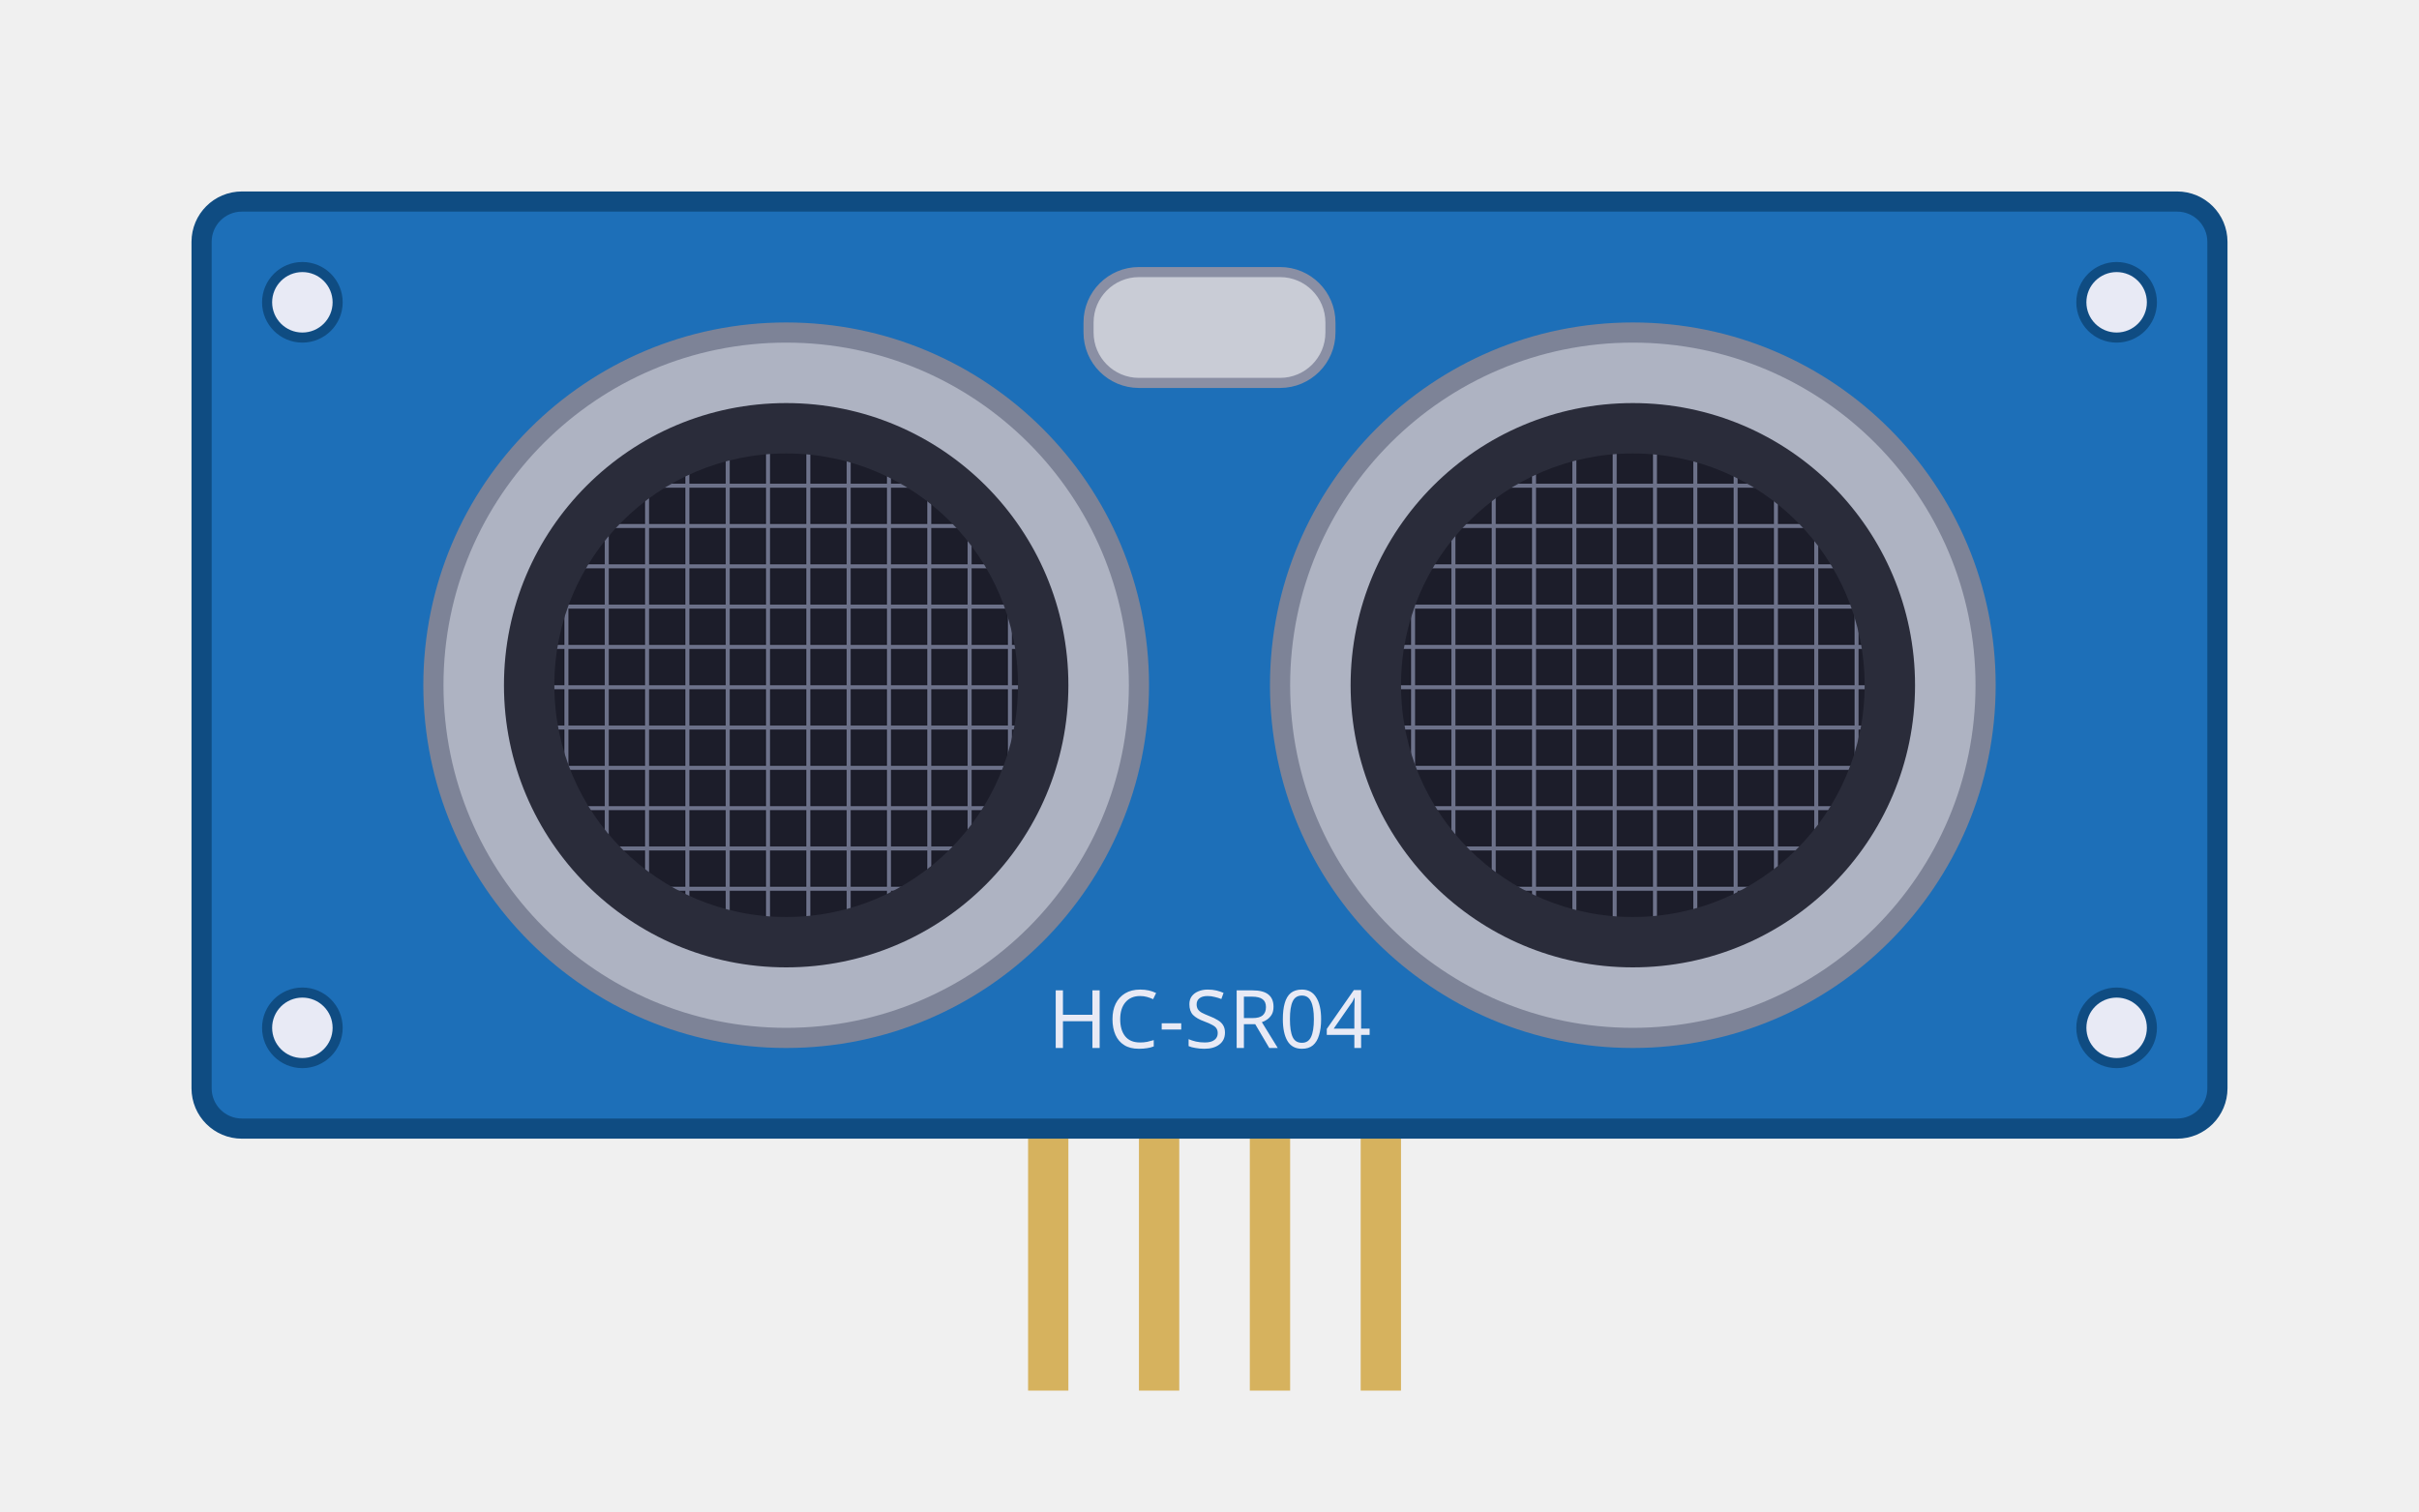
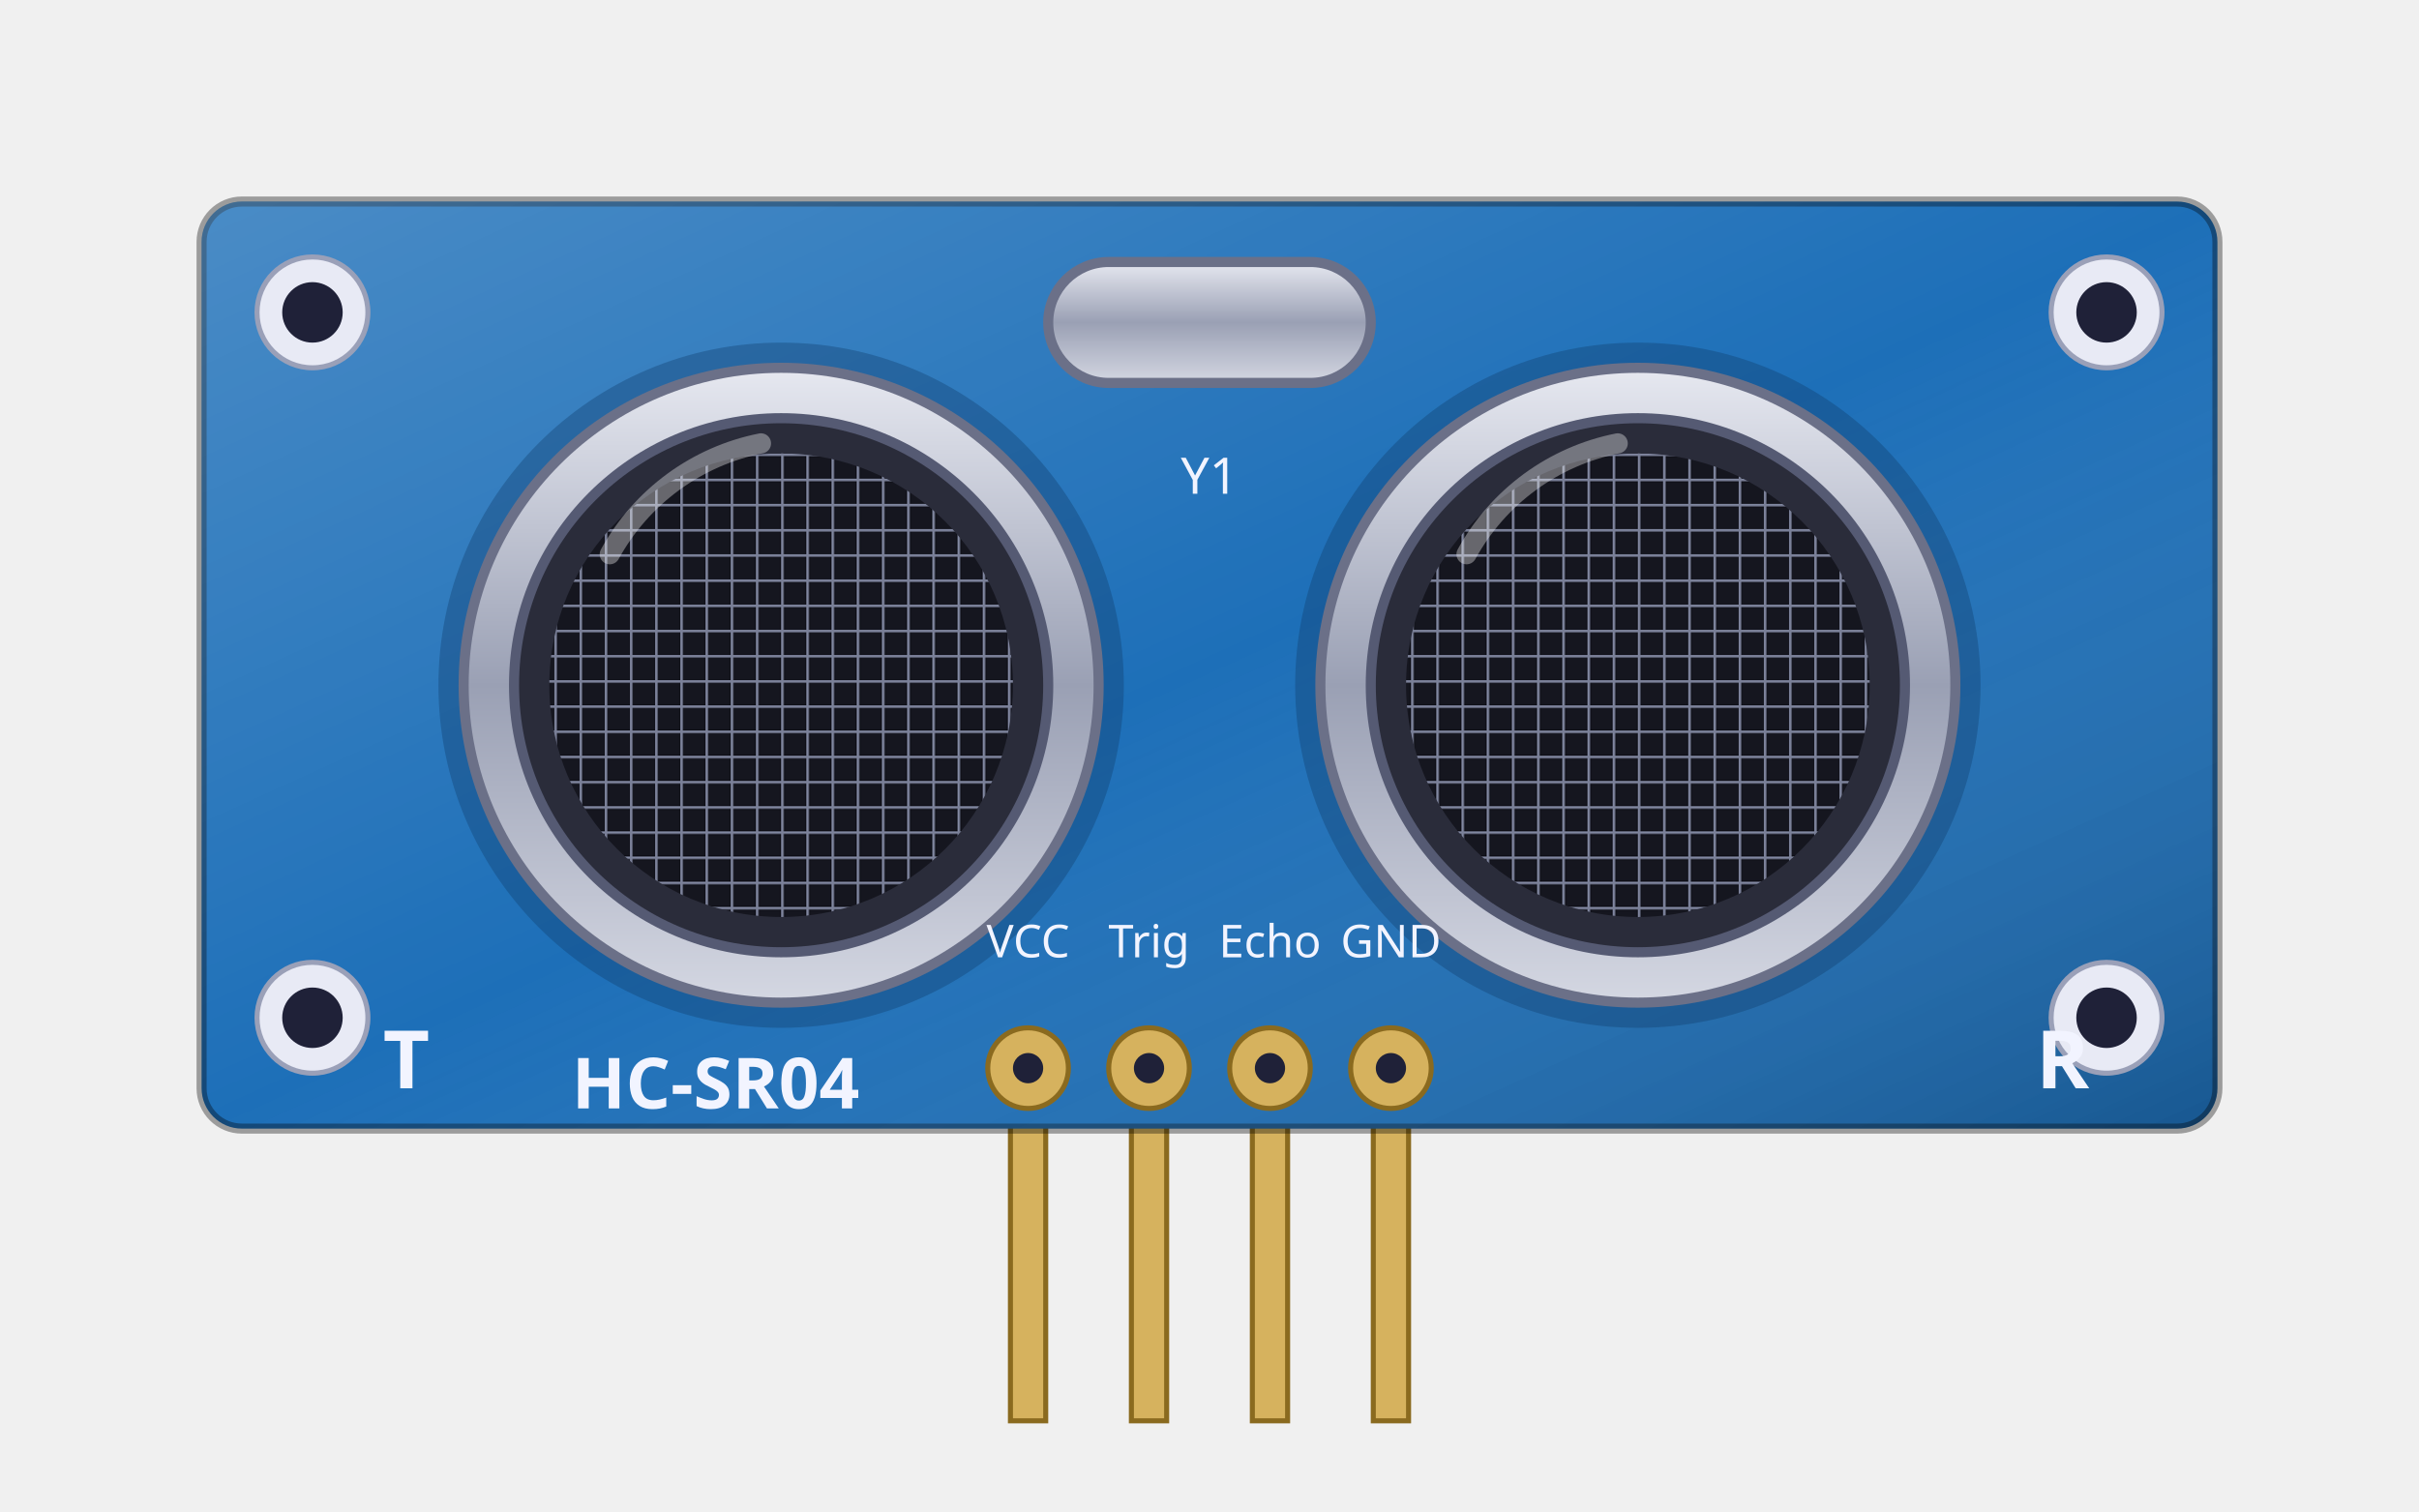
- <svg xmlns="http://www.w3.org/2000/svg" viewBox="0 0 240 150" width="240" height="150">
+ <svg xmlns="http://www.w3.org/2000/svg" viewBox="0 0 480 300" width="480" height="300">
  <defs>
-     <pattern id="mesh" width="4" height="4" patternUnits="userSpaceOnUse">
-       <rect width="4" height="4" fill="#1c1d2a" />
-       <path d="M0 0H4M0 0V4" stroke="#6b7088" stroke-width=".8" />
+     <linearGradient id="sh" x1="0" y1="0" x2="1" y2="1">
+       <stop offset="0" stop-color="#fff" stop-opacity=".2" />
+       <stop offset=".5" stop-color="#fff" stop-opacity="0" />
+       <stop offset="1" stop-color="#000" stop-opacity=".22" />
+     </linearGradient>
+     <linearGradient id="mt" x1="0" y1="0" x2="0" y2="1">
+       <stop offset="0" stop-color="#e6e8f0" />
+       <stop offset=".5" stop-color="#9aa0b4" />
+       <stop offset="1" stop-color="#d4d7e2" />
+     </linearGradient>
+     <linearGradient id="bl" x1="0" y1="0" x2="1" y2="0">
+       <stop offset="0" stop-color="#3f86ff" />
+       <stop offset=".5" stop-color="#2f6fe0" />
+       <stop offset="1" stop-color="#1d4aa8" />
+     </linearGradient>
+     <pattern id="mesh" width="5" height="5" patternUnits="userSpaceOnUse">
+       <rect width="5" height="5" fill="#15161f" />
+       <path d="M0 0H5M0 0V5" stroke="#7a8098" stroke-width="1" />
    </pattern>
  </defs>
-   <g fill="#d6b25e">
-     <rect x="102" y="112" width="4" height="26" />
-     <rect x="113" y="112" width="4" height="26" />
-     <rect x="124" y="112" width="4" height="26" />
-     <rect x="135" y="112" width="4" height="26" />
+   <g>
+     <rect x="200.5" y="214" width="7" height="68" fill="#d6b25e" stroke="#8a6a1f" />
+     <rect x="224.5" y="214" width="7" height="68" fill="#d6b25e" stroke="#8a6a1f" />
+     <rect x="248.5" y="214" width="7" height="68" fill="#d6b25e" stroke="#8a6a1f" />
+     <rect x="272.5" y="214" width="7" height="68" fill="#d6b25e" stroke="#8a6a1f" />
  </g>
-   <rect x="20" y="20" width="200" height="92" rx="4" fill="#1d6fb8" stroke="#0f4c82" stroke-width="2" />
-   <g fill="#e8eaf5" stroke="#0f4c82">
-     <circle cx="30" cy="30" r="3.5" />
-     <circle cx="210" cy="30" r="3.5" />
-     <circle cx="30" cy="102" r="3.5" />
-     <circle cx="210" cy="102" r="3.5" />
+   <rect x="40" y="40" width="400" height="184" rx="8" fill="#1d6fb8" stroke="#000" stroke-opacity=".35" stroke-width="2" />
+   <rect x="40" y="40" width="400" height="184" rx="8" fill="url(#sh)" />
+   <circle cx="62" cy="62" r="11" fill="#e8eaf5" stroke="#9aa0b8" />
+   <circle cx="62" cy="62" r="6" fill="#1f2138" />
+   <circle cx="418" cy="62" r="11" fill="#e8eaf5" stroke="#9aa0b8" />
+   <circle cx="418" cy="62" r="6" fill="#1f2138" />
+   <circle cx="62" cy="202" r="11" fill="#e8eaf5" stroke="#9aa0b8" />
+   <circle cx="62" cy="202" r="6" fill="#1f2138" />
+   <circle cx="418" cy="202" r="11" fill="#e8eaf5" stroke="#9aa0b8" />
+   <circle cx="418" cy="202" r="6" fill="#1f2138" />
+   <g>
+     <circle cx="155" cy="136" r="68" fill="#0d3a66" opacity=".35" />
+     <circle cx="155" cy="136" r="63" fill="url(#mt)" stroke="#6b7088" stroke-width="2" />
+     <circle cx="155" cy="136" r="53" fill="#2a2c3a" stroke="#555a73" stroke-width="2" />
+     <circle cx="155" cy="136" r="46" fill="url(#mesh)" />
+     <path d="M121 110a44 44 0 0 1 30 -22" stroke="#fff" stroke-opacity=".35" stroke-width="4" fill="none" stroke-linecap="round" />
  </g>
  <g>
-     <circle cx="78" cy="68" r="35" fill="#aeb3c2" stroke="#7d8397" stroke-width="2" />
-     <circle cx="78" cy="68" r="28" fill="#2a2c3a" />
-     <circle cx="78" cy="68" r="23" fill="url(#mesh)" />
+     <circle cx="325" cy="136" r="68" fill="#0d3a66" opacity=".35" />
+     <circle cx="325" cy="136" r="63" fill="url(#mt)" stroke="#6b7088" stroke-width="2" />
+     <circle cx="325" cy="136" r="53" fill="#2a2c3a" stroke="#555a73" stroke-width="2" />
+     <circle cx="325" cy="136" r="46" fill="url(#mesh)" />
+     <path d="M291 110a44 44 0 0 1 30 -22" stroke="#fff" stroke-opacity=".35" stroke-width="4" fill="none" stroke-linecap="round" />
  </g>
  <g>
-     <circle cx="162" cy="68" r="35" fill="#aeb3c2" stroke="#7d8397" stroke-width="2" />
-     <circle cx="162" cy="68" r="28" fill="#2a2c3a" />
-     <circle cx="162" cy="68" r="23" fill="url(#mesh)" />
+     <rect x="208" y="52" width="64" height="24" rx="12" fill="url(#mt)" stroke="#6b7088" stroke-width="2" />
  </g>
-   <rect x="108" y="27" width="24" height="11" rx="5" fill="#c9ccd6" stroke="#8a8fa4" />
-   <text x="120" y="104" fill="#e8eaf5" font-family="sans-serif" font-size="8" text-anchor="middle">HC-SR04</text>
+   <text x="240" y="98" fill="#f2f4ff" font-family="sans-serif" font-size="10" font-weight="400" text-anchor="middle">Y1</text>
+   <text x="142" y="220" fill="#f2f4ff" font-family="sans-serif" font-size="14" font-weight="700" text-anchor="middle">HC-SR04</text>
+   <text x="76" y="216" fill="#f2f4ff" font-family="sans-serif" font-size="16" font-weight="700" text-anchor="start">T</text>
+   <text x="404" y="216" fill="#f2f4ff" font-family="sans-serif" font-size="16" font-weight="700" text-anchor="start">R</text>
+   <text x="204" y="190" fill="#f2f4ff" font-family="sans-serif" font-size="9" font-weight="400" text-anchor="middle">VCC</text>
+   <circle cx="204" cy="212" r="8" fill="#d6b25e" stroke="#8a6a1f" />
+   <circle cx="204" cy="212" r="3" fill="#1f2138" />
+   <text x="228" y="190" fill="#f2f4ff" font-family="sans-serif" font-size="9" font-weight="400" text-anchor="middle">Trig</text>
+   <circle cx="228" cy="212" r="8" fill="#d6b25e" stroke="#8a6a1f" />
+   <circle cx="228" cy="212" r="3" fill="#1f2138" />
+   <text x="252" y="190" fill="#f2f4ff" font-family="sans-serif" font-size="9" font-weight="400" text-anchor="middle">Echo</text>
+   <circle cx="252" cy="212" r="8" fill="#d6b25e" stroke="#8a6a1f" />
+   <circle cx="252" cy="212" r="3" fill="#1f2138" />
+   <text x="276" y="190" fill="#f2f4ff" font-family="sans-serif" font-size="9" font-weight="400" text-anchor="middle">GND</text>
+   <circle cx="276" cy="212" r="8" fill="#d6b25e" stroke="#8a6a1f" />
+   <circle cx="276" cy="212" r="3" fill="#1f2138" />
</svg>
